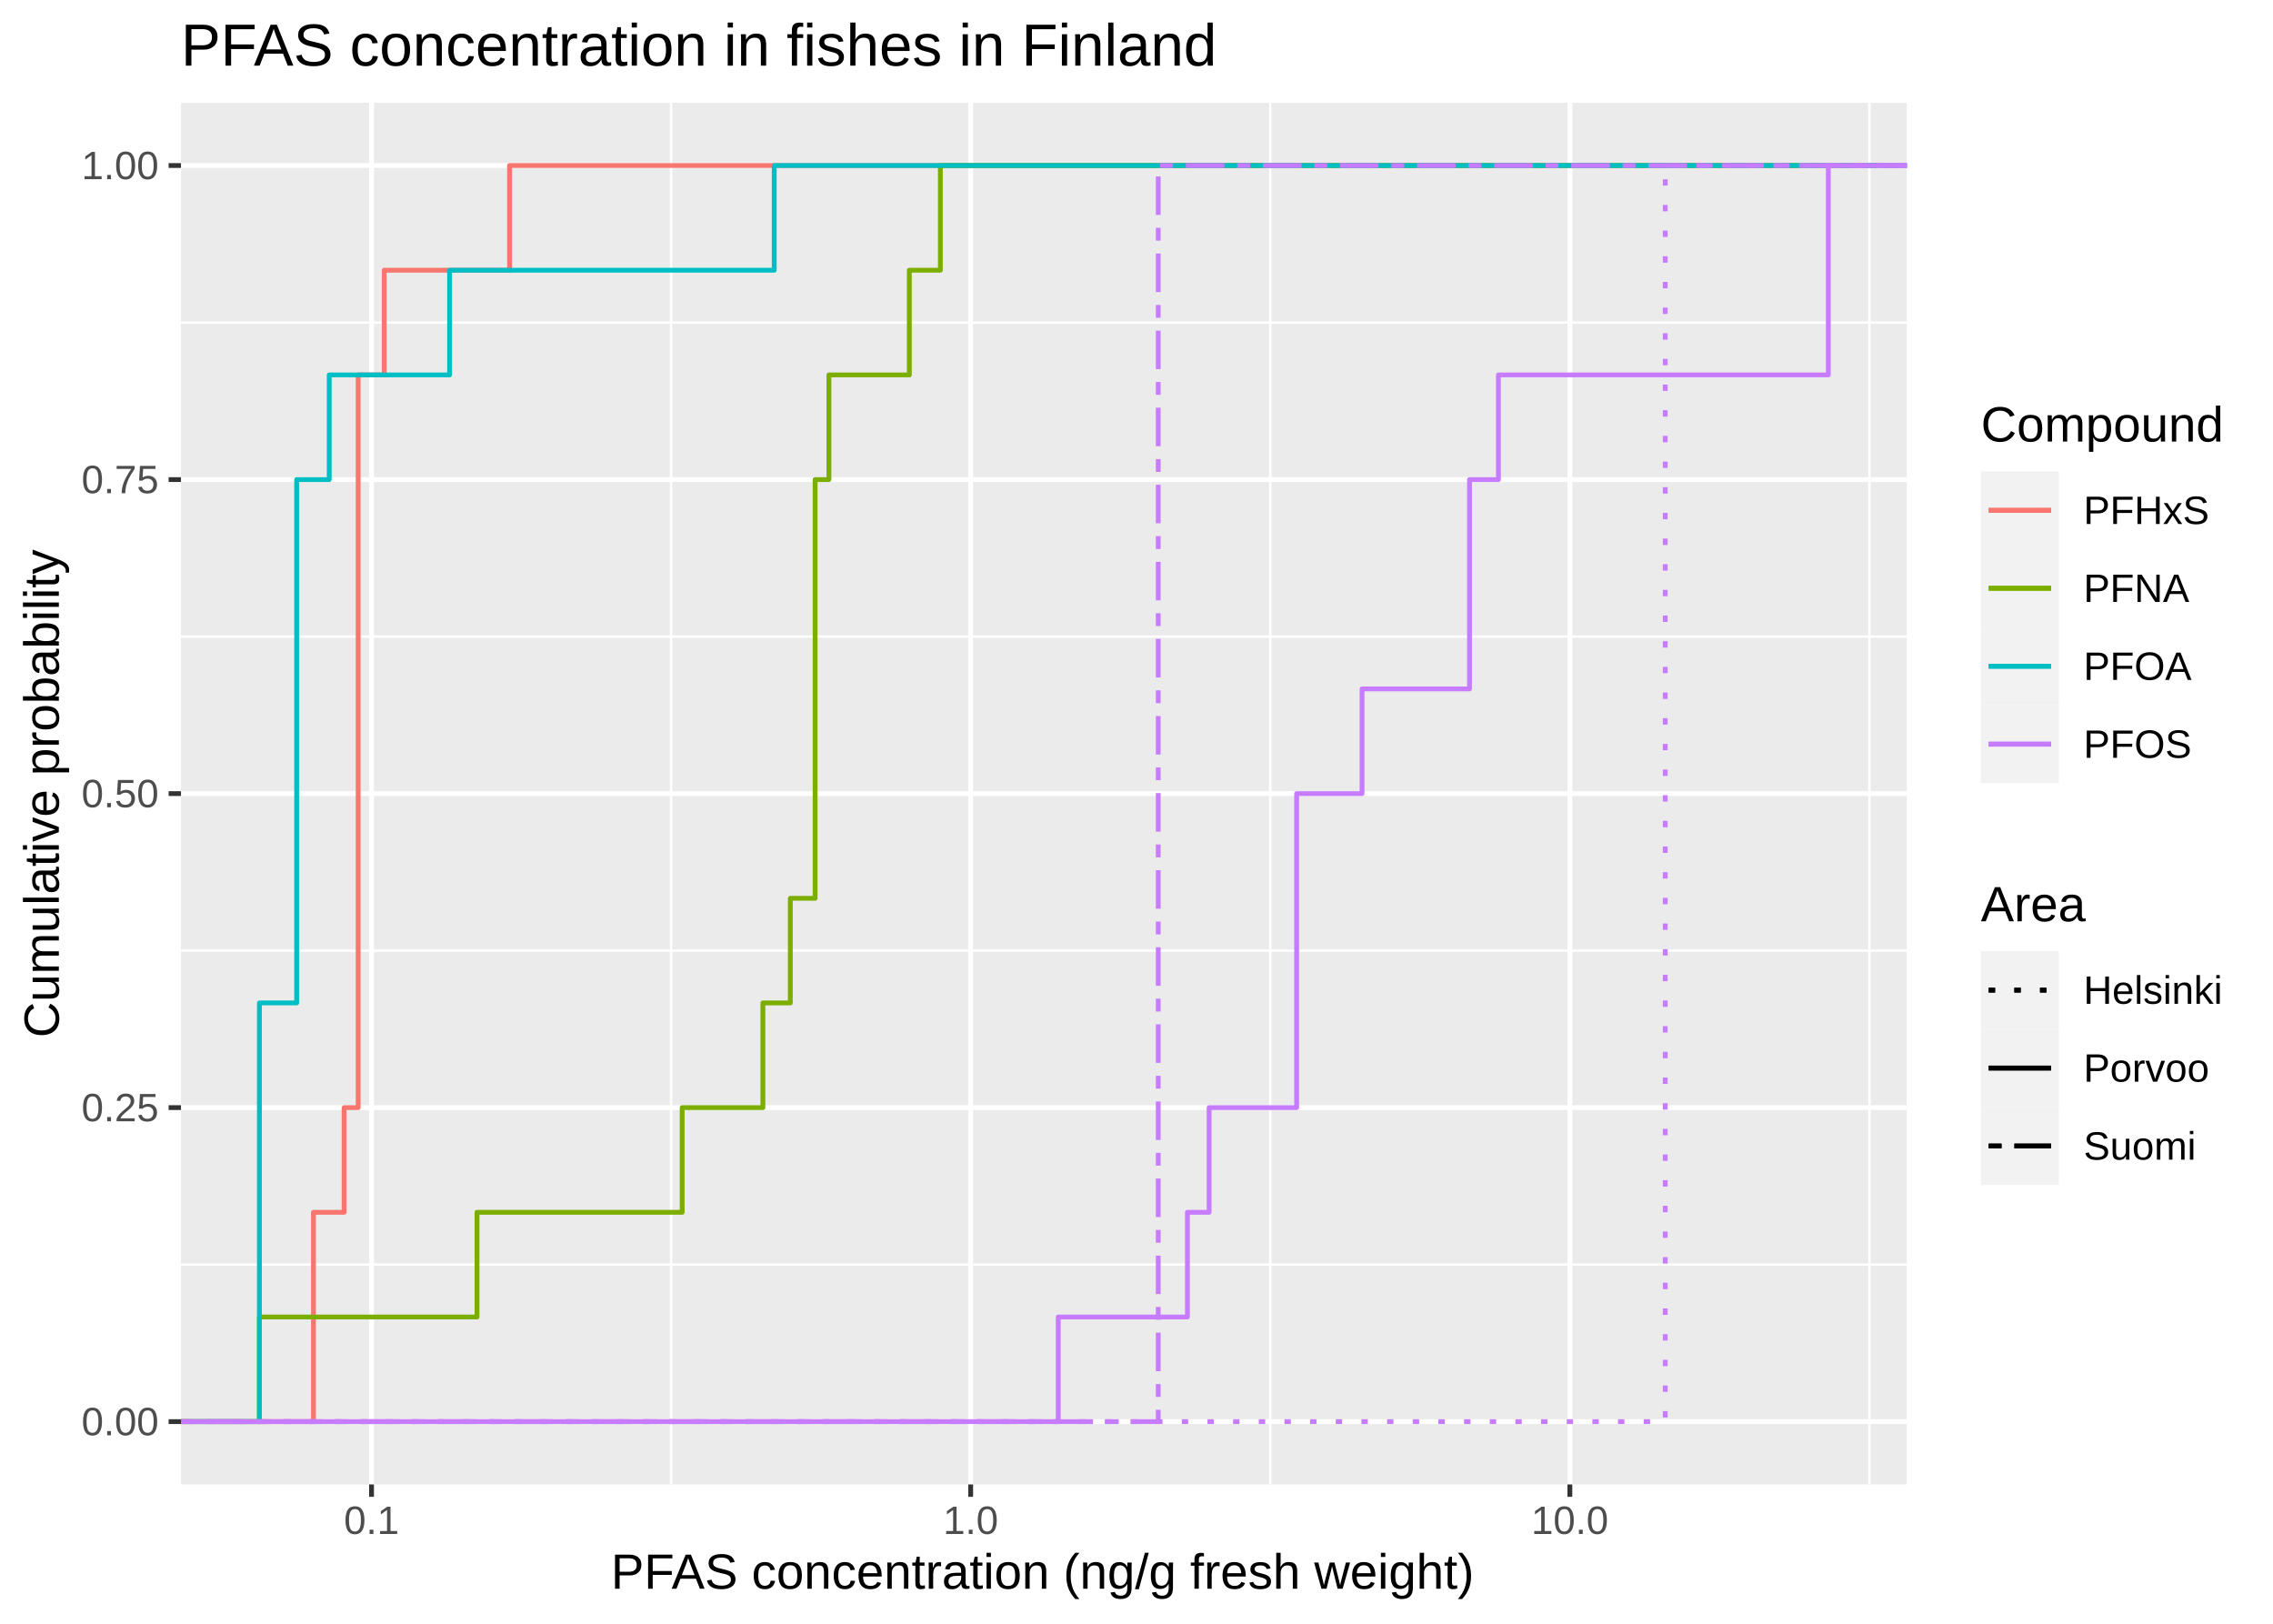
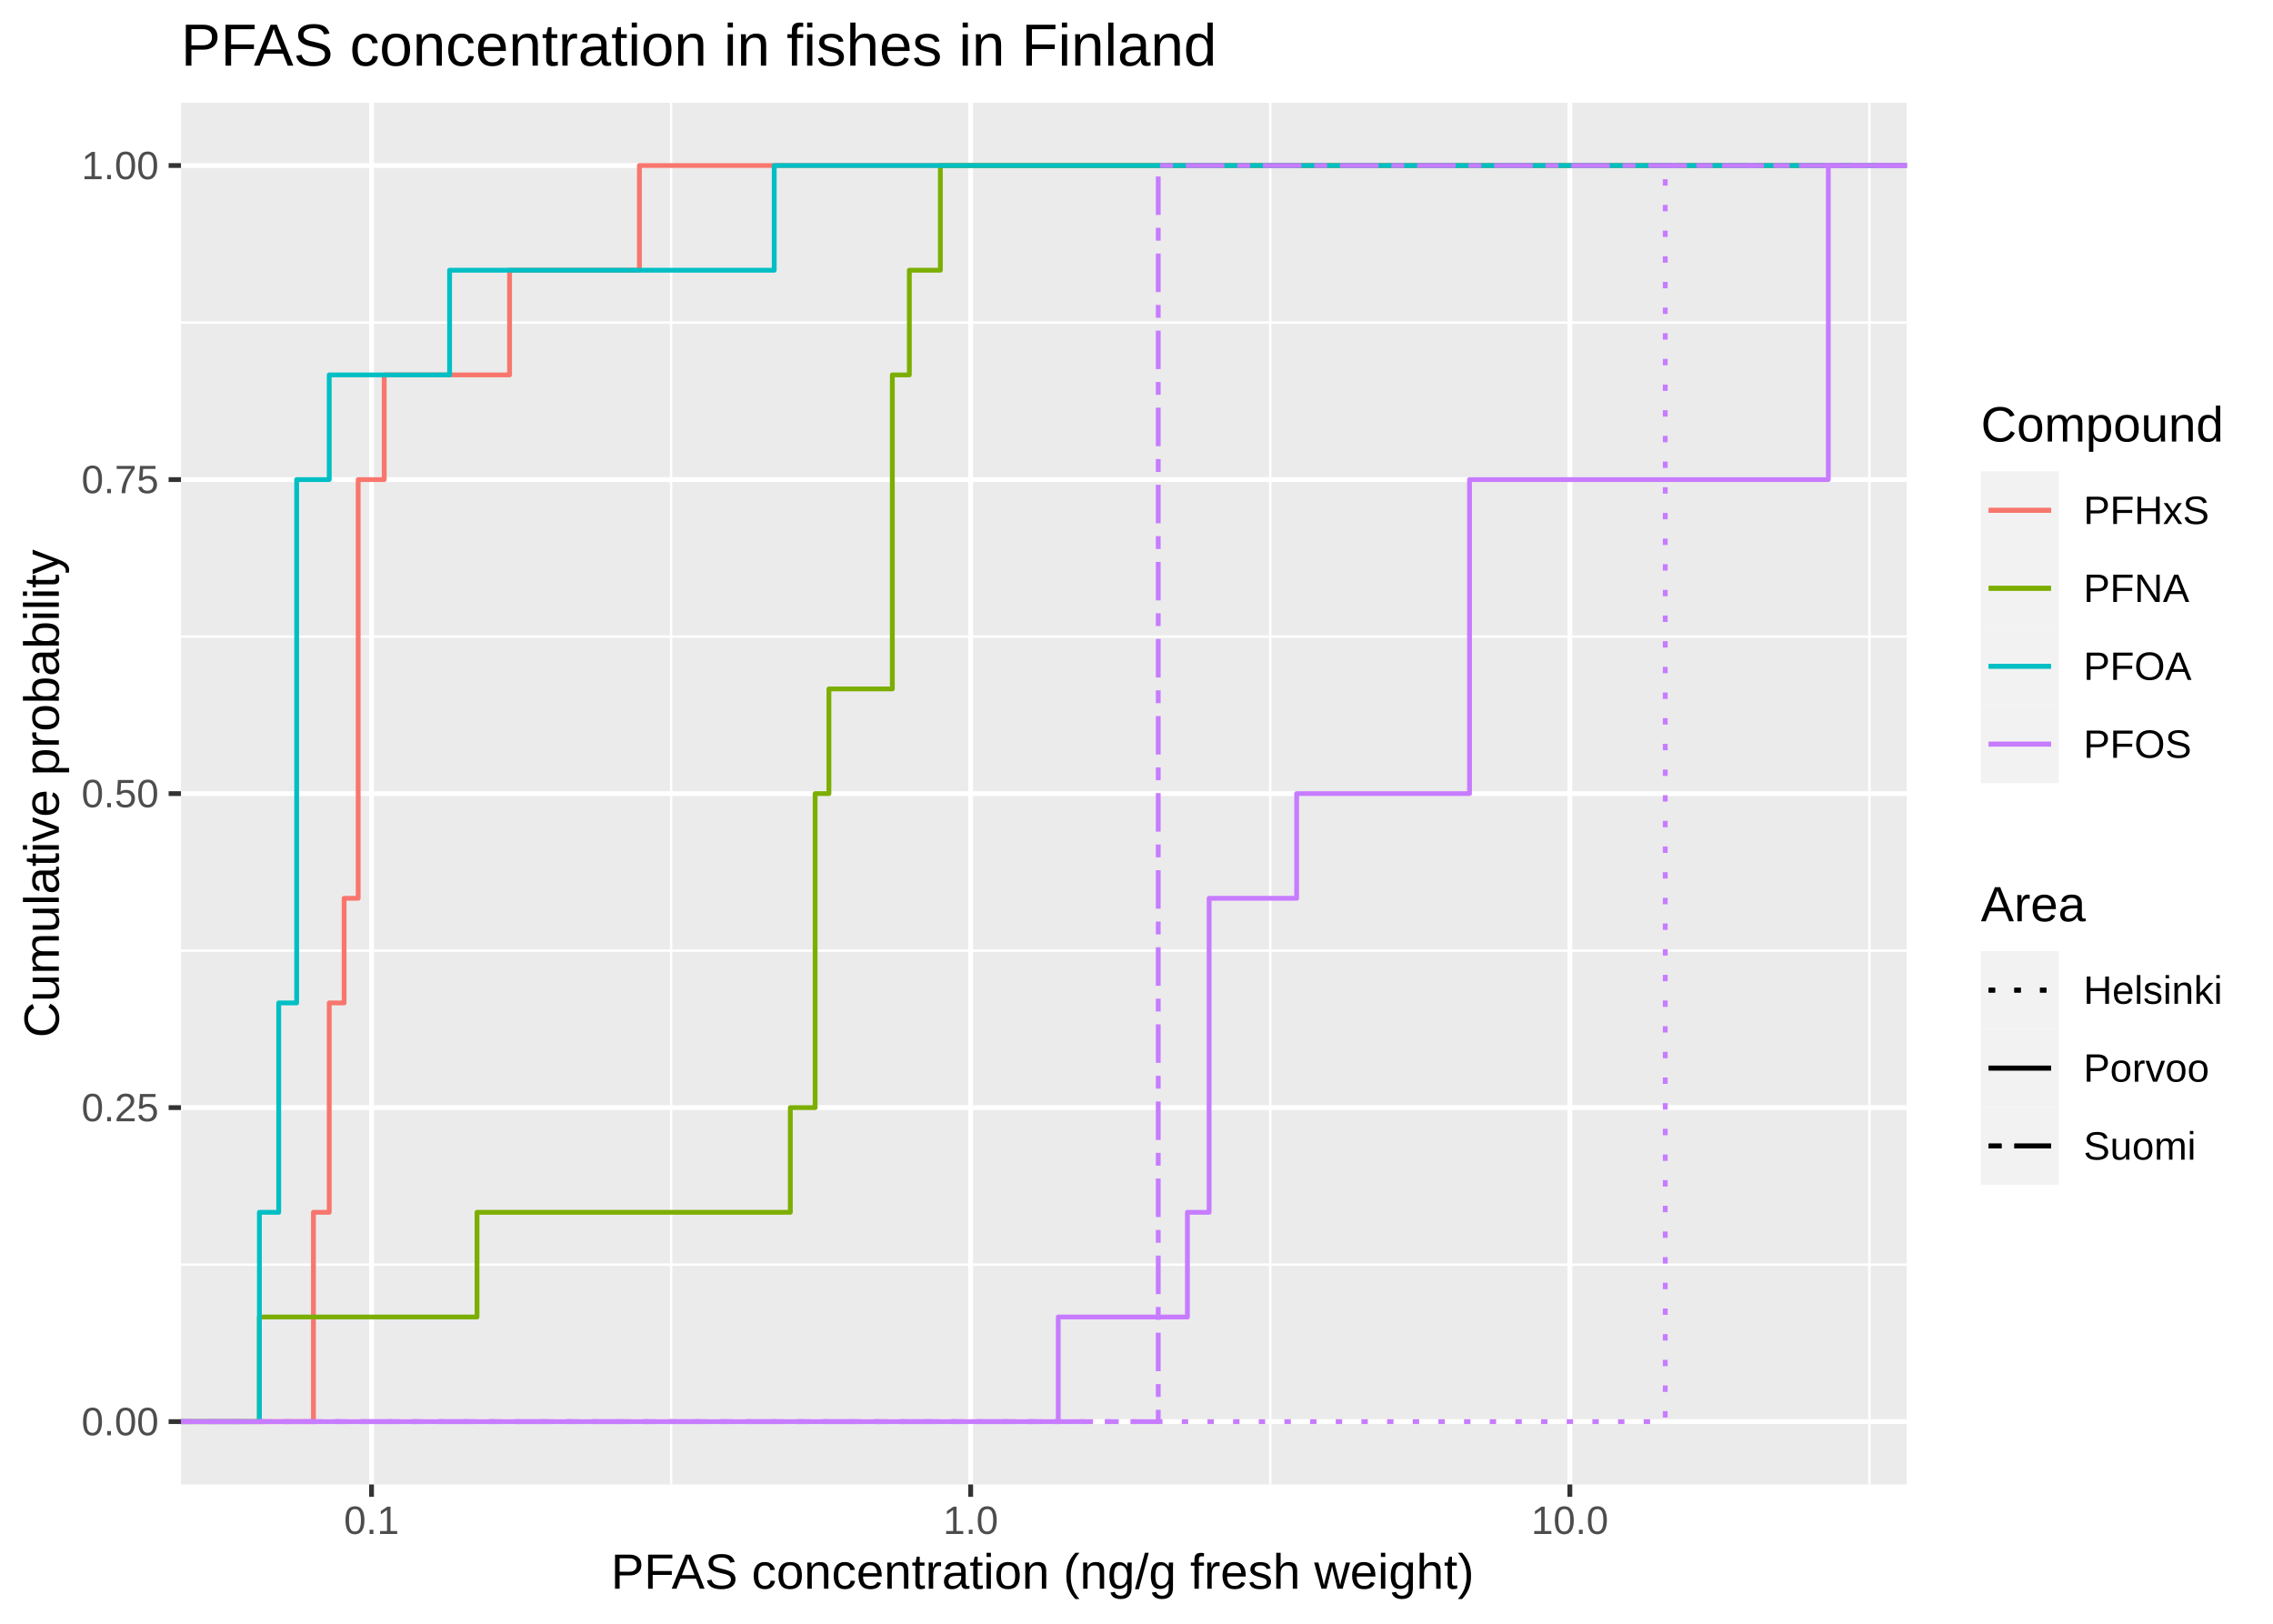
<svg xmlns="http://www.w3.org/2000/svg" viewBox="0 0 504.00 360.00">
  <defs>
    <style type="text/css">
    line, polyline, polygon, path, rect, circle {
      fill: none;
      stroke: #000000;
      stroke-linecap: round;
      stroke-linejoin: round;
      stroke-miterlimit: 10.00;
    }
  </style>
  </defs>
  <rect width="100%" height="100%" style="stroke: none; fill: #FFFFFF;" />
  <rect x="0.00" y="0" width="504.00" height="360.00" style="stroke-width: 1.07; stroke: #FFFFFF; fill: #FFFFFF;" />
  <defs>
    <clipPath id="cpNDAuMTN8NDIyLjc5fDMyOS4xMnwyMi43OA==">
      <rect x="40.13" y="22.78" width="382.66" height="306.34" />
    </clipPath>
  </defs>
  <rect x="40.13" y="22.78" width="382.66" height="306.34" style="stroke-width: 1.07; stroke: none; fill: #EBEBEB;" clip-path="url(#cpNDAuMTN8NDIyLjc5fDMyOS4xMnwyMi43OA==)" />
  <polyline points="40.13,280.38 422.79,280.38 " style="stroke-width: 0.53; stroke: #FFFFFF; stroke-linecap: butt;" clip-path="url(#cpNDAuMTN8NDIyLjc5fDMyOS4xMnwyMi43OA==)" />
  <polyline points="40.13,210.76 422.79,210.76 " style="stroke-width: 0.53; stroke: #FFFFFF; stroke-linecap: butt;" clip-path="url(#cpNDAuMTN8NDIyLjc5fDMyOS4xMnwyMi43OA==)" />
  <polyline points="40.13,141.14 422.79,141.14 " style="stroke-width: 0.53; stroke: #FFFFFF; stroke-linecap: butt;" clip-path="url(#cpNDAuMTN8NDIyLjc5fDMyOS4xMnwyMi43OA==)" />
  <polyline points="40.13,71.52 422.79,71.52 " style="stroke-width: 0.53; stroke: #FFFFFF; stroke-linecap: butt;" clip-path="url(#cpNDAuMTN8NDIyLjc5fDMyOS4xMnwyMi43OA==)" />
  <polyline points="148.81,329.12 148.81,22.78 " style="stroke-width: 0.53; stroke: #FFFFFF; stroke-linecap: butt;" clip-path="url(#cpNDAuMTN8NDIyLjc5fDMyOS4xMnwyMi43OA==)" />
  <polyline points="281.66,329.12 281.66,22.78 " style="stroke-width: 0.53; stroke: #FFFFFF; stroke-linecap: butt;" clip-path="url(#cpNDAuMTN8NDIyLjc5fDMyOS4xMnwyMi43OA==)" />
  <polyline points="414.51,329.12 414.51,22.78 " style="stroke-width: 0.53; stroke: #FFFFFF; stroke-linecap: butt;" clip-path="url(#cpNDAuMTN8NDIyLjc5fDMyOS4xMnwyMi43OA==)" />
  <polyline points="40.13,315.19 422.79,315.19 " style="stroke-width: 1.07; stroke: #FFFFFF; stroke-linecap: butt;" clip-path="url(#cpNDAuMTN8NDIyLjc5fDMyOS4xMnwyMi43OA==)" />
  <polyline points="40.13,245.57 422.79,245.57 " style="stroke-width: 1.07; stroke: #FFFFFF; stroke-linecap: butt;" clip-path="url(#cpNDAuMTN8NDIyLjc5fDMyOS4xMnwyMi43OA==)" />
  <polyline points="40.13,175.95 422.79,175.95 " style="stroke-width: 1.07; stroke: #FFFFFF; stroke-linecap: butt;" clip-path="url(#cpNDAuMTN8NDIyLjc5fDMyOS4xMnwyMi43OA==)" />
  <polyline points="40.13,106.33 422.79,106.33 " style="stroke-width: 1.07; stroke: #FFFFFF; stroke-linecap: butt;" clip-path="url(#cpNDAuMTN8NDIyLjc5fDMyOS4xMnwyMi43OA==)" />
  <polyline points="40.13,36.70 422.79,36.70 " style="stroke-width: 1.07; stroke: #FFFFFF; stroke-linecap: butt;" clip-path="url(#cpNDAuMTN8NDIyLjc5fDMyOS4xMnwyMi43OA==)" />
  <polyline points="82.38,329.12 82.38,22.78 " style="stroke-width: 1.07; stroke: #FFFFFF; stroke-linecap: butt;" clip-path="url(#cpNDAuMTN8NDIyLjc5fDMyOS4xMnwyMi43OA==)" />
  <polyline points="215.23,329.12 215.23,22.78 " style="stroke-width: 1.07; stroke: #FFFFFF; stroke-linecap: butt;" clip-path="url(#cpNDAuMTN8NDIyLjc5fDMyOS4xMnwyMi43OA==)" />
  <polyline points="348.09,329.12 348.09,22.78 " style="stroke-width: 1.07; stroke: #FFFFFF; stroke-linecap: butt;" clip-path="url(#cpNDAuMTN8NDIyLjc5fDMyOS4xMnwyMi43OA==)" />
-   <polyline points="40.13,315.19 69.50,315.19 69.50,268.78 76.30,268.78 76.30,245.57 79.42,245.57 79.42,83.12 85.19,83.12 85.19,59.91 112.99,59.91 112.99,36.70 422.79,36.70 422.79,36.70 " style="stroke-width: 1.07; stroke: #F8766D; stroke-linecap: butt;" clip-path="url(#cpNDAuMTN8NDIyLjc5fDMyOS4xMnwyMi43OA==)" />
-   <polyline points="40.13,315.19 57.52,315.19 57.52,291.99 105.77,291.99 105.77,268.78 151.26,268.78 151.26,245.57 169.16,245.57 169.16,222.36 175.24,222.36 175.24,199.16 180.74,199.16 180.74,106.33 183.80,106.33 183.80,83.12 201.63,83.12 201.63,59.91 208.51,59.91 208.51,36.70 422.79,36.70 422.79,36.70 " style="stroke-width: 1.07; stroke: #7CAE00; stroke-linecap: butt;" clip-path="url(#cpNDAuMTN8NDIyLjc5fDMyOS4xMnwyMi43OA==)" />
-   <polyline points="40.13,315.19 57.52,315.19 57.52,222.36 65.78,222.36 65.78,106.33 73.00,106.33 73.00,83.12 99.69,83.12 99.69,59.91 171.67,59.91 171.67,36.70 422.79,36.70 422.79,36.70 " style="stroke-width: 1.07; stroke: #00BFC4; stroke-linecap: butt;" clip-path="url(#cpNDAuMTN8NDIyLjc5fDMyOS4xMnwyMi43OA==)" />
-   <polyline points="40.13,315.19 234.65,315.19 234.65,291.99 263.29,291.99 263.29,268.78 268.10,268.78 268.10,245.57 287.51,245.57 287.51,175.95 302.01,175.95 302.01,152.74 325.84,152.74 325.84,106.33 332.25,106.33 332.25,83.12 405.40,83.12 405.40,36.70 422.79,36.70 422.79,36.70 " style="stroke-width: 1.07; stroke: #C77CFF; stroke-linecap: butt;" clip-path="url(#cpNDAuMTN8NDIyLjc5fDMyOS4xMnwyMi43OA==)" />
+   <polyline points="40.13,315.19 69.50,315.19 69.50,268.78 73.00,268.78 73.00,222.36 76.30,222.36 76.30,199.16 79.42,199.16 79.42,106.33 85.19,106.33 85.19,83.12 112.99,83.12 112.99,59.91 141.78,59.91 141.78,36.70 422.79,36.70 422.79,36.70 " style="stroke-width: 1.07; stroke: #F8766D; stroke-linecap: butt;" clip-path="url(#cpNDAuMTN8NDIyLjc5fDMyOS4xMnwyMi43OA==)" />
+   <polyline points="40.13,315.19 57.52,315.19 57.52,291.99 105.77,291.99 105.77,268.78 175.24,268.78 175.24,245.57 180.74,245.57 180.74,175.95 183.80,175.95 183.80,152.74 197.86,152.74 197.86,83.12 201.63,83.12 201.63,59.91 208.51,59.91 208.51,36.70 422.79,36.70 422.79,36.70 " style="stroke-width: 1.07; stroke: #7CAE00; stroke-linecap: butt;" clip-path="url(#cpNDAuMTN8NDIyLjc5fDMyOS4xMnwyMi43OA==)" />
+   <polyline points="40.13,315.19 57.52,315.19 57.52,268.78 61.80,268.78 61.80,222.36 65.78,222.36 65.78,106.33 73.00,106.33 73.00,83.12 99.69,83.12 99.69,59.91 171.67,59.91 171.67,36.70 422.79,36.70 422.79,36.70 " style="stroke-width: 1.07; stroke: #00BFC4; stroke-linecap: butt;" clip-path="url(#cpNDAuMTN8NDIyLjc5fDMyOS4xMnwyMi43OA==)" />
+   <polyline points="40.13,315.19 234.65,315.19 234.65,291.99 263.29,291.99 263.29,268.78 268.10,268.78 268.10,199.16 287.51,199.16 287.51,175.95 325.84,175.95 325.84,106.33 405.40,106.33 405.40,36.70 422.79,36.70 422.79,36.70 " style="stroke-width: 1.07; stroke: #C77CFF; stroke-linecap: butt;" clip-path="url(#cpNDAuMTN8NDIyLjc5fDMyOS4xMnwyMi43OA==)" />
  <polyline points="40.13,315.19 369.24,315.19 369.24,36.70 422.79,36.70 422.79,36.70 " style="stroke-width: 1.07; stroke: #C77CFF; stroke-dasharray: 1.42,4.27; stroke-linecap: butt;" clip-path="url(#cpNDAuMTN8NDIyLjc5fDMyOS4xMnwyMi43OA==)" />
  <polyline points="40.13,315.19 256.82,315.19 256.82,36.70 422.79,36.70 422.79,36.70 " style="stroke-width: 1.07; stroke: #C77CFF; stroke-dasharray: 2.85,2.85,8.54,2.85; stroke-linecap: butt;" clip-path="url(#cpNDAuMTN8NDIyLjc5fDMyOS4xMnwyMi43OA==)" />
  <defs>
    <clipPath id="cpMC4wMHw1MDQuMDB8MzYwLjAwfDAuMDA=">
      <rect x="0.00" y="0.00" width="504.00" height="360.00" />
    </clipPath>
  </defs>
  <g clip-path="url(#cpMC4wMHw1MDQuMDB8MzYwLjAwfDAuMDA=)">
    <text x="18.07" y="318.22" style="font-size: 8.80px; fill: #4D4D4D; font-family: Arimo;" textLength="17.13px" lengthAdjust="spacingAndGlyphs">0.00</text>
  </g>
  <g clip-path="url(#cpMC4wMHw1MDQuMDB8MzYwLjAwfDAuMDA=)">
    <text x="18.07" y="248.60" style="font-size: 8.80px; fill: #4D4D4D; font-family: Arimo;" textLength="17.13px" lengthAdjust="spacingAndGlyphs">0.25</text>
  </g>
  <g clip-path="url(#cpMC4wMHw1MDQuMDB8MzYwLjAwfDAuMDA=)">
    <text x="18.07" y="178.98" style="font-size: 8.80px; fill: #4D4D4D; font-family: Arimo;" textLength="17.13px" lengthAdjust="spacingAndGlyphs">0.50</text>
  </g>
  <g clip-path="url(#cpMC4wMHw1MDQuMDB8MzYwLjAwfDAuMDA=)">
    <text x="18.07" y="109.35" style="font-size: 8.80px; fill: #4D4D4D; font-family: Arimo;" textLength="17.13px" lengthAdjust="spacingAndGlyphs">0.75</text>
  </g>
  <g clip-path="url(#cpMC4wMHw1MDQuMDB8MzYwLjAwfDAuMDA=)">
    <text x="18.07" y="39.73" style="font-size: 8.80px; fill: #4D4D4D; font-family: Arimo;" textLength="17.13px" lengthAdjust="spacingAndGlyphs">1.00</text>
  </g>
  <polyline points="37.39,315.19 40.13,315.19 " style="stroke-width: 1.07; stroke: #333333; stroke-linecap: butt;" clip-path="url(#cpMC4wMHw1MDQuMDB8MzYwLjAwfDAuMDA=)" />
  <polyline points="37.39,245.57 40.13,245.57 " style="stroke-width: 1.07; stroke: #333333; stroke-linecap: butt;" clip-path="url(#cpMC4wMHw1MDQuMDB8MzYwLjAwfDAuMDA=)" />
  <polyline points="37.39,175.95 40.13,175.95 " style="stroke-width: 1.07; stroke: #333333; stroke-linecap: butt;" clip-path="url(#cpMC4wMHw1MDQuMDB8MzYwLjAwfDAuMDA=)" />
  <polyline points="37.39,106.33 40.13,106.33 " style="stroke-width: 1.07; stroke: #333333; stroke-linecap: butt;" clip-path="url(#cpMC4wMHw1MDQuMDB8MzYwLjAwfDAuMDA=)" />
  <polyline points="37.39,36.70 40.13,36.70 " style="stroke-width: 1.07; stroke: #333333; stroke-linecap: butt;" clip-path="url(#cpMC4wMHw1MDQuMDB8MzYwLjAwfDAuMDA=)" />
  <polyline points="82.38,331.86 82.38,329.12 " style="stroke-width: 1.07; stroke: #333333; stroke-linecap: butt;" clip-path="url(#cpMC4wMHw1MDQuMDB8MzYwLjAwfDAuMDA=)" />
  <polyline points="215.23,331.86 215.23,329.12 " style="stroke-width: 1.07; stroke: #333333; stroke-linecap: butt;" clip-path="url(#cpMC4wMHw1MDQuMDB8MzYwLjAwfDAuMDA=)" />
  <polyline points="348.09,331.86 348.09,329.12 " style="stroke-width: 1.07; stroke: #333333; stroke-linecap: butt;" clip-path="url(#cpMC4wMHw1MDQuMDB8MzYwLjAwfDAuMDA=)" />
  <g clip-path="url(#cpMC4wMHw1MDQuMDB8MzYwLjAwfDAuMDA=)">
    <text x="76.26" y="340.10" style="font-size: 8.80px; fill: #4D4D4D; font-family: Arimo;" textLength="12.23px" lengthAdjust="spacingAndGlyphs">0.1</text>
  </g>
  <g clip-path="url(#cpMC4wMHw1MDQuMDB8MzYwLjAwfDAuMDA=)">
    <text x="209.12" y="340.10" style="font-size: 8.80px; fill: #4D4D4D; font-family: Arimo;" textLength="12.23px" lengthAdjust="spacingAndGlyphs">1.0</text>
  </g>
  <g clip-path="url(#cpMC4wMHw1MDQuMDB8MzYwLjAwfDAuMDA=)">
    <text x="339.52" y="340.10" style="font-size: 8.80px; fill: #4D4D4D; font-family: Arimo;" textLength="17.13px" lengthAdjust="spacingAndGlyphs">10.0</text>
  </g>
  <g clip-path="url(#cpMC4wMHw1MDQuMDB8MzYwLjAwfDAuMDA=)">
    <text x="135.47" y="352.24" style="font-size: 11.00px; font-family: Arimo;" textLength="191.98px" lengthAdjust="spacingAndGlyphs">PFAS concentration (ng/g fresh weight)</text>
  </g>
  <g clip-path="url(#cpMC4wMHw1MDQuMDB8MzYwLjAwfDAuMDA=)">
    <text transform="translate(13.05,230.06) rotate(-90)" style="font-size: 11.00px; font-family: Arimo;" textLength="108.22px" lengthAdjust="spacingAndGlyphs">Cumulative probability</text>
  </g>
  <rect x="433.75" y="83.70" width="64.77" height="95.41" style="stroke-width: 1.07; stroke: none; fill: #FFFFFF;" clip-path="url(#cpMC4wMHw1MDQuMDB8MzYwLjAwfDAuMDA=)" />
  <g clip-path="url(#cpMC4wMHw1MDQuMDB8MzYwLjAwfDAuMDA=)">
    <text x="439.23" y="97.89" style="font-size: 11.00px; font-family: Arimo;" textLength="53.81px" lengthAdjust="spacingAndGlyphs">Compound</text>
  </g>
  <rect x="439.23" y="104.51" width="17.28" height="17.28" style="stroke-width: 1.07; stroke: none; fill: #F2F2F2;" clip-path="url(#cpMC4wMHw1MDQuMDB8MzYwLjAwfDAuMDA=)" />
  <line x1="440.96" y1="113.15" x2="454.78" y2="113.15" style="stroke-width: 1.07; stroke: #F8766D; stroke-linecap: butt;" clip-path="url(#cpMC4wMHw1MDQuMDB8MzYwLjAwfDAuMDA=)" />
  <line x1="440.96" y1="113.15" x2="454.78" y2="113.15" style="stroke-width: 1.07; stroke: #F8766D; stroke-linecap: butt;" clip-path="url(#cpMC4wMHw1MDQuMDB8MzYwLjAwfDAuMDA=)" />
  <rect x="439.23" y="121.79" width="17.28" height="17.28" style="stroke-width: 1.07; stroke: none; fill: #F2F2F2;" clip-path="url(#cpMC4wMHw1MDQuMDB8MzYwLjAwfDAuMDA=)" />
  <line x1="440.96" y1="130.43" x2="454.78" y2="130.43" style="stroke-width: 1.07; stroke: #7CAE00; stroke-linecap: butt;" clip-path="url(#cpMC4wMHw1MDQuMDB8MzYwLjAwfDAuMDA=)" />
  <line x1="440.96" y1="130.43" x2="454.78" y2="130.43" style="stroke-width: 1.07; stroke: #7CAE00; stroke-linecap: butt;" clip-path="url(#cpMC4wMHw1MDQuMDB8MzYwLjAwfDAuMDA=)" />
  <rect x="439.23" y="139.07" width="17.28" height="17.28" style="stroke-width: 1.07; stroke: none; fill: #F2F2F2;" clip-path="url(#cpMC4wMHw1MDQuMDB8MzYwLjAwfDAuMDA=)" />
  <line x1="440.96" y1="147.71" x2="454.78" y2="147.71" style="stroke-width: 1.07; stroke: #00BFC4; stroke-linecap: butt;" clip-path="url(#cpMC4wMHw1MDQuMDB8MzYwLjAwfDAuMDA=)" />
  <line x1="440.96" y1="147.71" x2="454.78" y2="147.71" style="stroke-width: 1.07; stroke: #00BFC4; stroke-linecap: butt;" clip-path="url(#cpMC4wMHw1MDQuMDB8MzYwLjAwfDAuMDA=)" />
  <rect x="439.23" y="156.35" width="17.28" height="17.28" style="stroke-width: 1.07; stroke: none; fill: #F2F2F2;" clip-path="url(#cpMC4wMHw1MDQuMDB8MzYwLjAwfDAuMDA=)" />
  <line x1="440.96" y1="164.99" x2="454.78" y2="164.99" style="stroke-width: 1.07; stroke: #C77CFF; stroke-linecap: butt;" clip-path="url(#cpMC4wMHw1MDQuMDB8MzYwLjAwfDAuMDA=)" />
  <line x1="440.96" y1="164.99" x2="454.78" y2="164.99" style="stroke-width: 1.07; stroke: #C77CFF; stroke-linecap: butt;" clip-path="url(#cpMC4wMHw1MDQuMDB8MzYwLjAwfDAuMDA=)" />
  <g clip-path="url(#cpMC4wMHw1MDQuMDB8MzYwLjAwfDAuMDA=)">
    <text x="461.99" y="116.18" style="font-size: 8.80px; font-family: Arimo;" textLength="27.87px" lengthAdjust="spacingAndGlyphs">PFHxS</text>
  </g>
  <g clip-path="url(#cpMC4wMHw1MDQuMDB8MzYwLjAwfDAuMDA=)">
    <text x="461.99" y="133.46" style="font-size: 8.80px; font-family: Arimo;" textLength="23.47px" lengthAdjust="spacingAndGlyphs">PFNA</text>
  </g>
  <g clip-path="url(#cpMC4wMHw1MDQuMDB8MzYwLjAwfDAuMDA=)">
    <text x="461.99" y="150.74" style="font-size: 8.80px; font-family: Arimo;" textLength="23.96px" lengthAdjust="spacingAndGlyphs">PFOA</text>
  </g>
  <g clip-path="url(#cpMC4wMHw1MDQuMDB8MzYwLjAwfDAuMDA=)">
    <text x="461.99" y="168.02" style="font-size: 8.80px; font-family: Arimo;" textLength="23.96px" lengthAdjust="spacingAndGlyphs">PFOS</text>
  </g>
  <rect x="433.75" y="190.07" width="64.53" height="78.13" style="stroke-width: 1.07; stroke: none; fill: #FFFFFF;" clip-path="url(#cpMC4wMHw1MDQuMDB8MzYwLjAwfDAuMDA=)" />
  <g clip-path="url(#cpMC4wMHw1MDQuMDB8MzYwLjAwfDAuMDA=)">
    <text x="439.23" y="204.26" style="font-size: 11.00px; font-family: Arimo;" textLength="23.24px" lengthAdjust="spacingAndGlyphs">Area</text>
  </g>
  <rect x="439.23" y="210.88" width="17.28" height="17.28" style="stroke-width: 1.07; stroke: none; fill: #F2F2F2;" clip-path="url(#cpMC4wMHw1MDQuMDB8MzYwLjAwfDAuMDA=)" />
  <line x1="440.96" y1="219.52" x2="454.78" y2="219.52" style="stroke-width: 1.07; stroke-dasharray: 1.42,4.27; stroke-linecap: butt;" clip-path="url(#cpMC4wMHw1MDQuMDB8MzYwLjAwfDAuMDA=)" />
  <line x1="440.96" y1="219.52" x2="454.78" y2="219.52" style="stroke-width: 1.07; stroke-dasharray: 1.42,4.27; stroke-linecap: butt;" clip-path="url(#cpMC4wMHw1MDQuMDB8MzYwLjAwfDAuMDA=)" />
  <rect x="439.23" y="228.16" width="17.28" height="17.28" style="stroke-width: 1.07; stroke: none; fill: #F2F2F2;" clip-path="url(#cpMC4wMHw1MDQuMDB8MzYwLjAwfDAuMDA=)" />
  <line x1="440.96" y1="236.80" x2="454.78" y2="236.80" style="stroke-width: 1.07; stroke-linecap: butt;" clip-path="url(#cpMC4wMHw1MDQuMDB8MzYwLjAwfDAuMDA=)" />
  <line x1="440.96" y1="236.80" x2="454.78" y2="236.80" style="stroke-width: 1.07; stroke-linecap: butt;" clip-path="url(#cpMC4wMHw1MDQuMDB8MzYwLjAwfDAuMDA=)" />
  <rect x="439.23" y="245.44" width="17.28" height="17.28" style="stroke-width: 1.07; stroke: none; fill: #F2F2F2;" clip-path="url(#cpMC4wMHw1MDQuMDB8MzYwLjAwfDAuMDA=)" />
  <line x1="440.96" y1="254.08" x2="454.78" y2="254.08" style="stroke-width: 1.07; stroke-dasharray: 2.85,2.85,8.54,2.85; stroke-linecap: butt;" clip-path="url(#cpMC4wMHw1MDQuMDB8MzYwLjAwfDAuMDA=)" />
  <line x1="440.96" y1="254.08" x2="454.78" y2="254.08" style="stroke-width: 1.07; stroke-dasharray: 2.85,2.85,8.54,2.85; stroke-linecap: butt;" clip-path="url(#cpMC4wMHw1MDQuMDB8MzYwLjAwfDAuMDA=)" />
  <g clip-path="url(#cpMC4wMHw1MDQuMDB8MzYwLjAwfDAuMDA=)">
    <text x="461.99" y="222.55" style="font-size: 8.80px; font-family: Arimo;" textLength="30.81px" lengthAdjust="spacingAndGlyphs">Helsinki</text>
  </g>
  <g clip-path="url(#cpMC4wMHw1MDQuMDB8MzYwLjAwfDAuMDA=)">
    <text x="461.99" y="239.83" style="font-size: 8.80px; font-family: Arimo;" textLength="27.88px" lengthAdjust="spacingAndGlyphs">Porvoo</text>
  </g>
  <g clip-path="url(#cpMC4wMHw1MDQuMDB8MzYwLjAwfDAuMDA=)">
    <text x="461.99" y="257.11" style="font-size: 8.80px; font-family: Arimo;" textLength="24.94px" lengthAdjust="spacingAndGlyphs">Suomi</text>
  </g>
  <g clip-path="url(#cpMC4wMHw1MDQuMDB8MzYwLjAwfDAuMDA=)">
    <text x="40.13" y="14.56" style="font-size: 13.20px; font-family: Arimo;" textLength="230.39px" lengthAdjust="spacingAndGlyphs">PFAS concentration in fishes in Finland</text>
  </g>
</svg>
